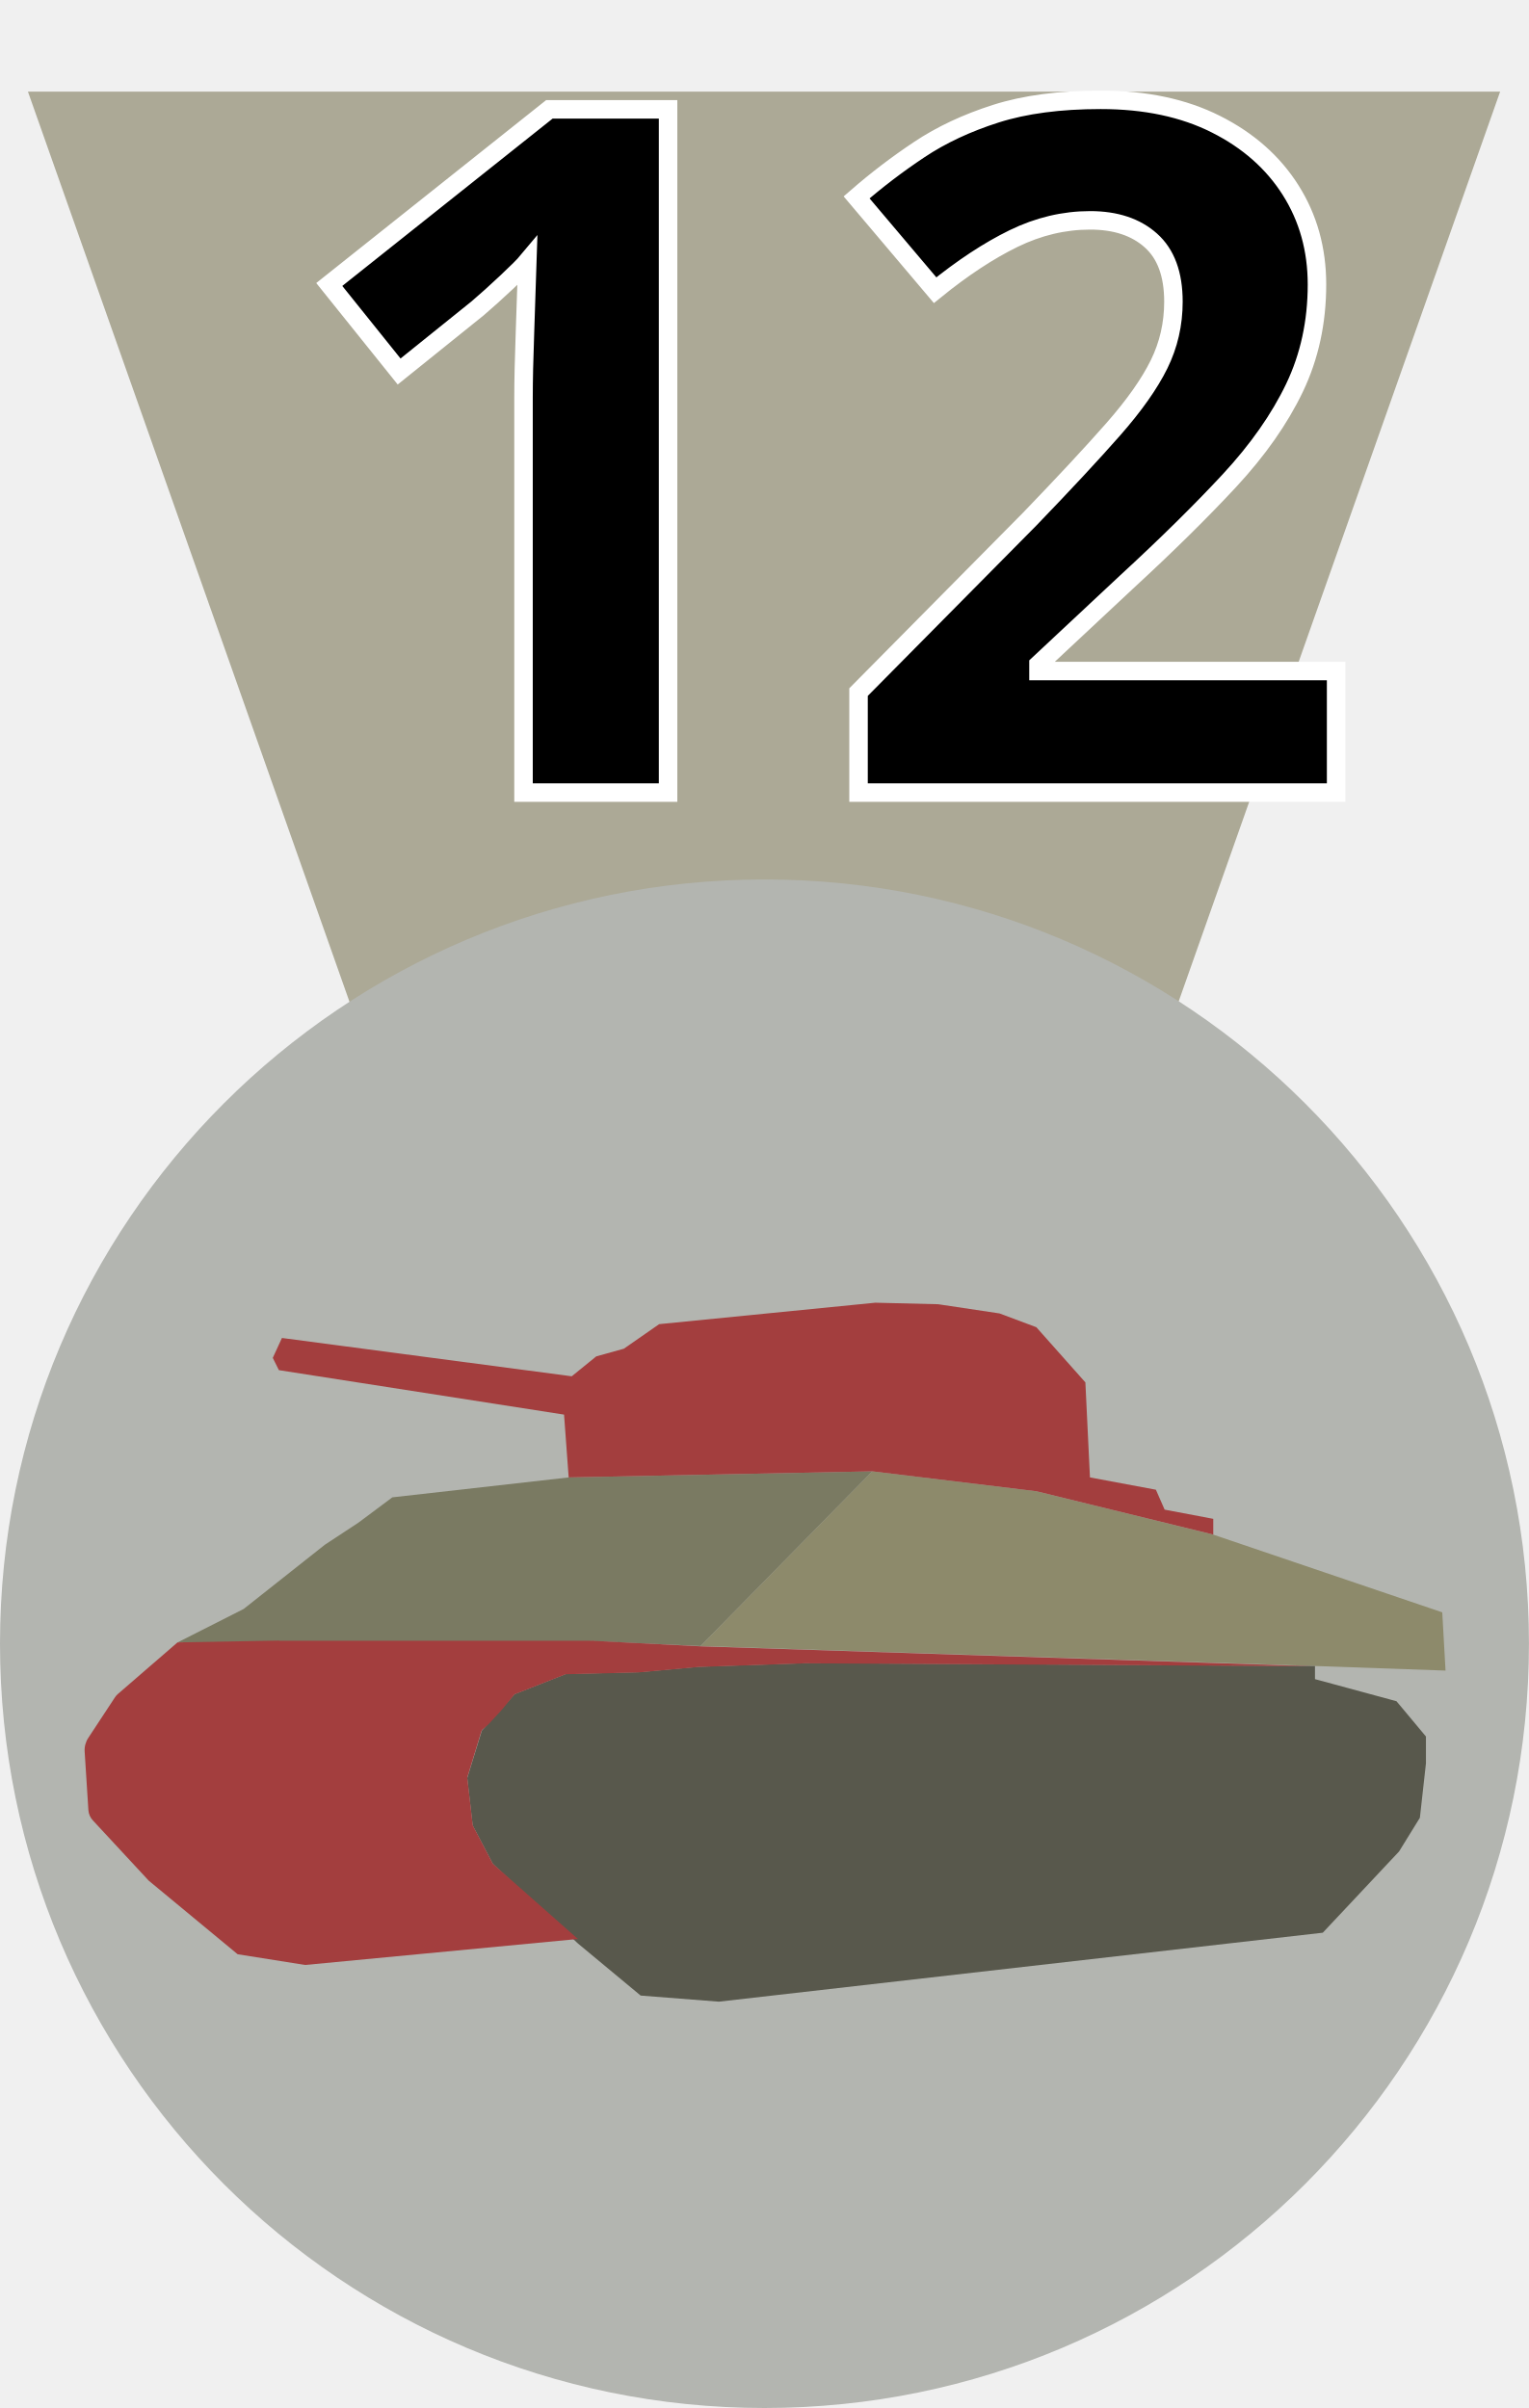
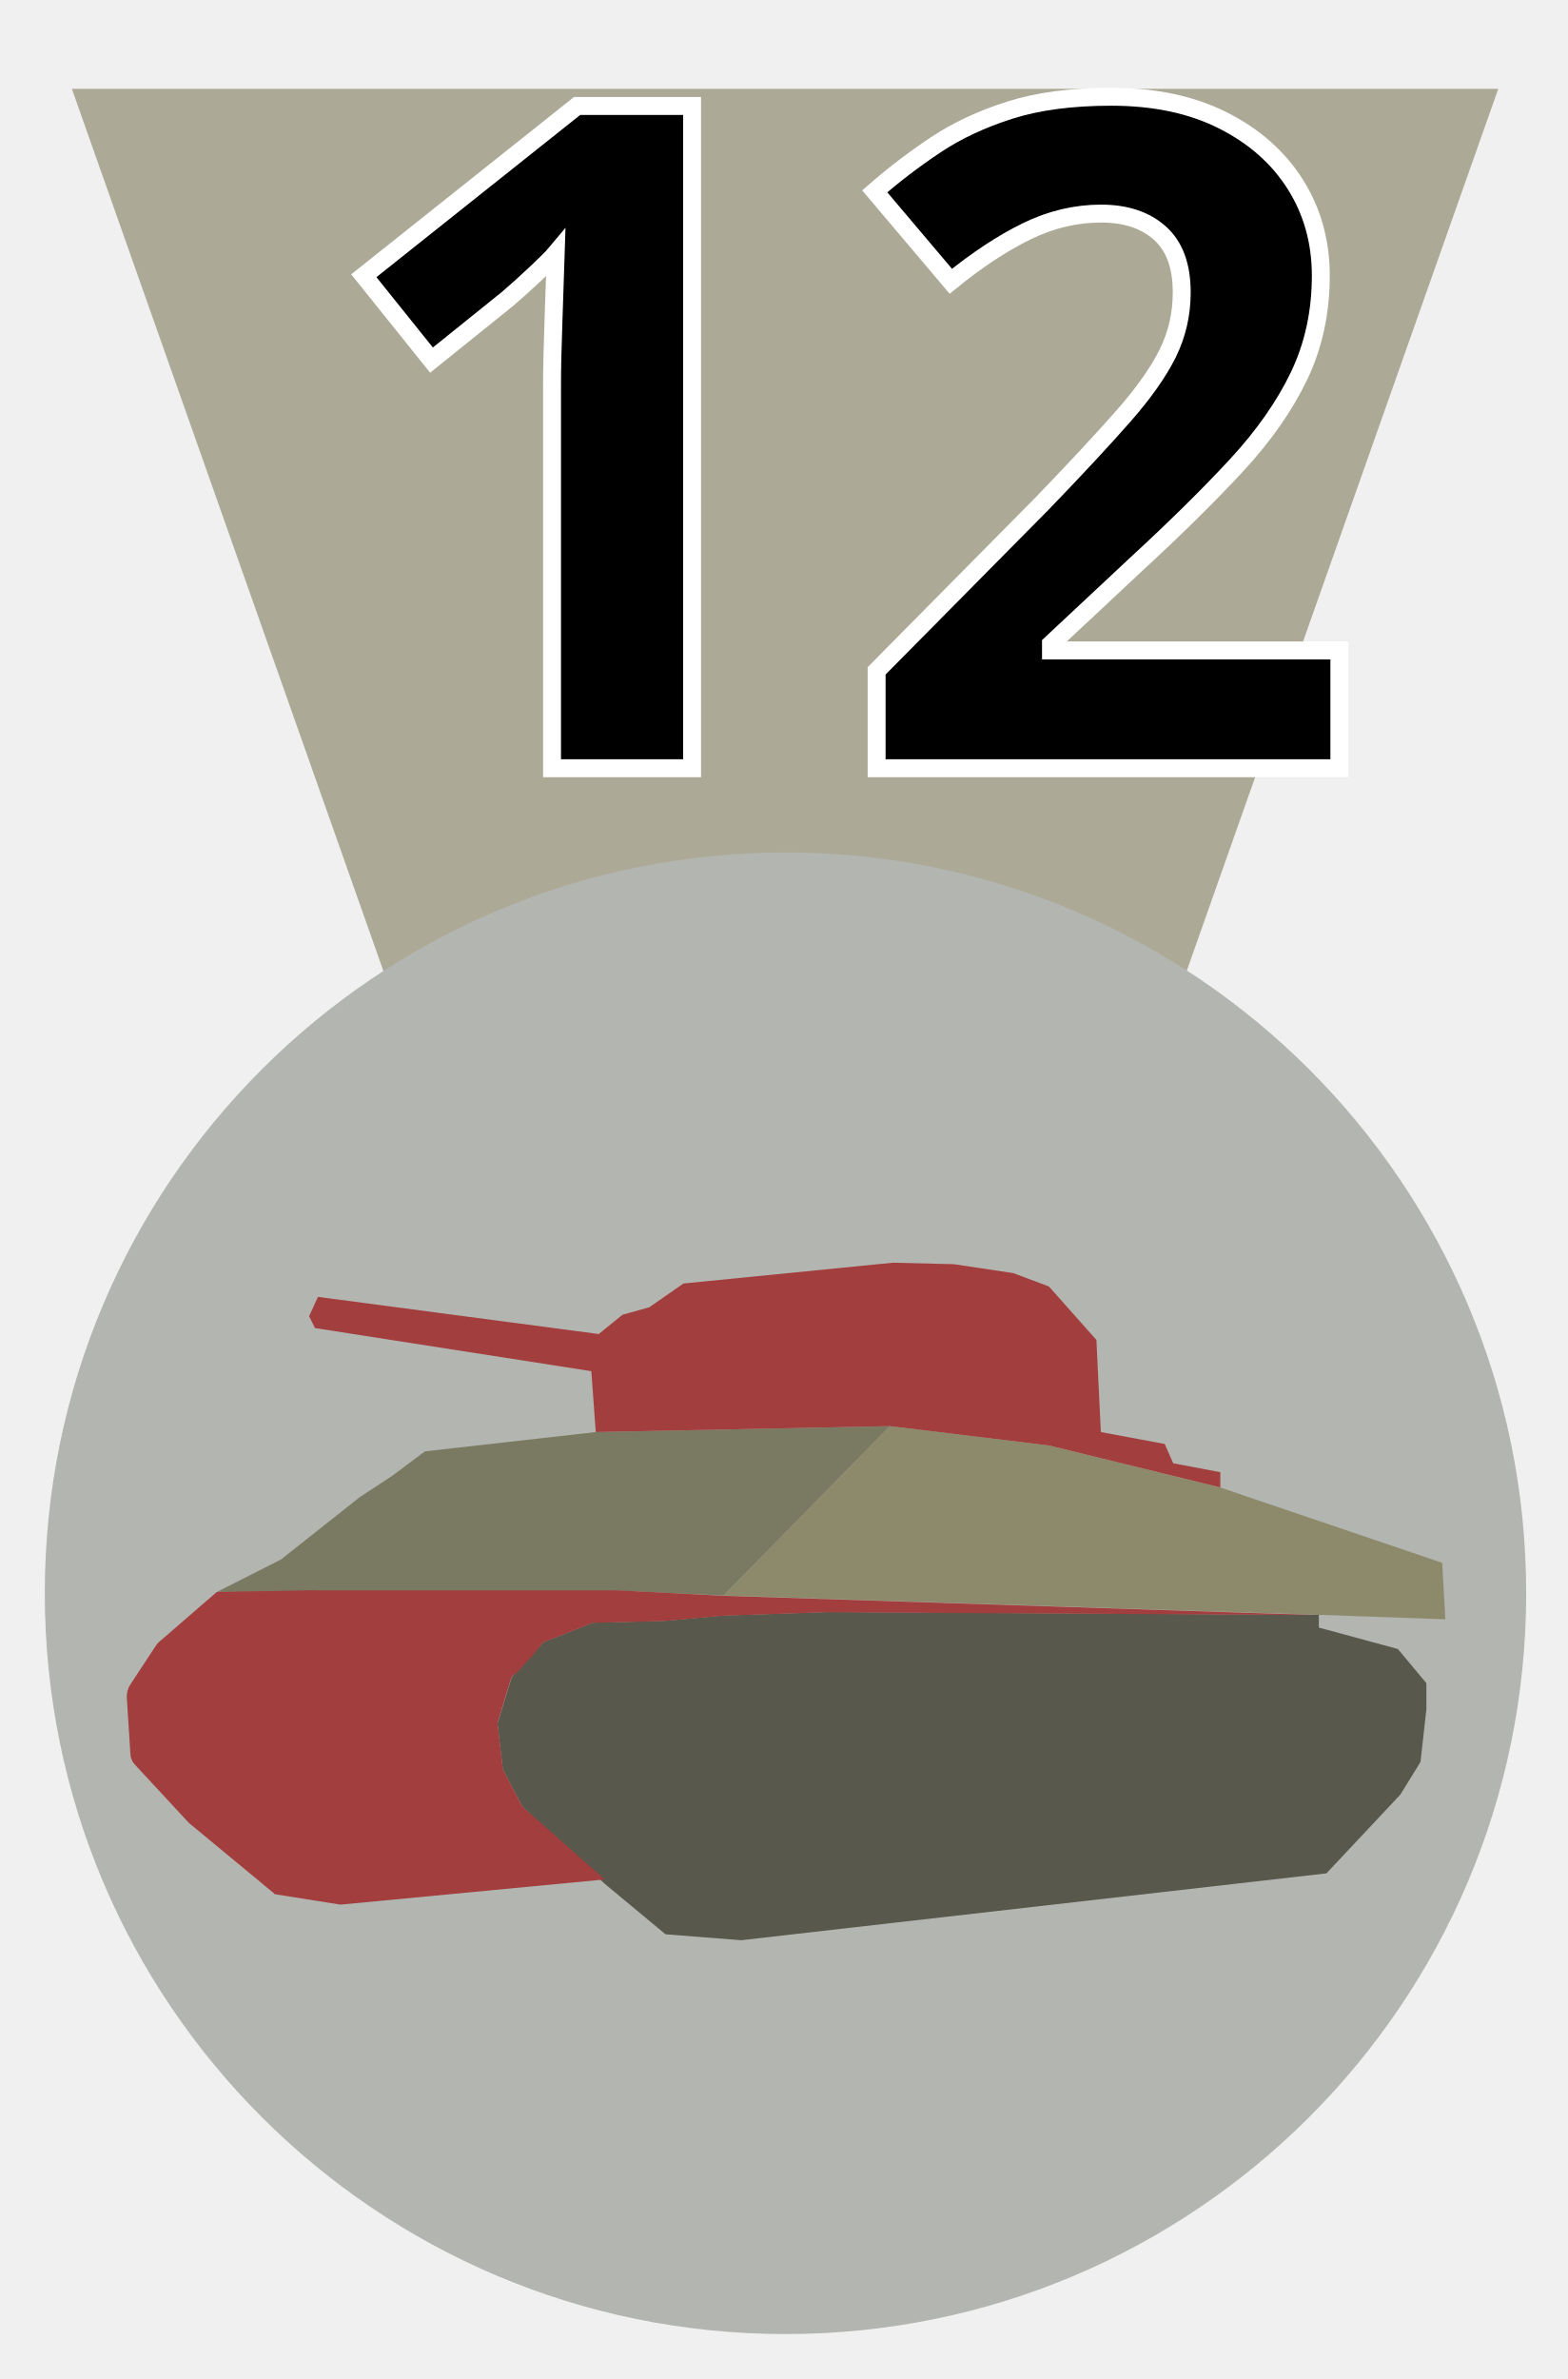
- <svg xmlns="http://www.w3.org/2000/svg" viewBox="0 0 330.7 520.97">
-   <polygon points="165.25 19.82 6.04 19.82 78.8 225.82 165.25 225.82 251.7 225.82 324.47 19.82 165.25 19.82" fill="#aca996" />
+ <svg xmlns="http://www.w3.org/2000/svg" viewBox="-10 0 350 531">
+   <polygon class="unit__background" stroke-width="10" points="165.25 19.82 6.04 19.82 78.8 225.82 165.25 225.82 251.7 225.82 324.47 19.82 165.25 19.82" fill="#aca996" />
  <text transform="translate(59 171.47)" font-size="207.02" stroke="#fff" stroke-miterlimit="10" stroke-width="4" font-family="AnonymousPro-Bold, Anonymous Pro" font-weight="700">12</text>
-   <circle cx="165.35" cy="355.62" r="165.35" fill="#b3b5b0" />
-   <polygon points="25.17 367.8 38.44 356.32 52.7 348.1 70.27 334.2 70.6 328.58 84.86 323.95 123 319.64 122 306.05 60.32 296.43 59 293.78 60.98 289.47 123.66 297.76 128.97 293.45 134.94 291.79 142.57 286.48 155.83 285.49 189.33 281.84 202.92 282.17 216.19 284.16 224.15 287.14 229.45 292.78 234.76 299.08 235.75 319.64 250.01 322.3 251.9 326.61 262.42 328.6 262.42 332 284.03 339.21 311.96 348.83 313.11 361.43 285.42 360.44 285.42 363.28 302.55 368.06 308.42 375.69 308.42 381.52 307.11 393.27 302.61 400.56 294.05 409.52 286.13 418.14 155.48 433.06 138.58 431.74 124.99 420.46 65.96 426.1 51.37 423.78 32.13 407.86 19.2 393.93 18.2 378.34 25.17 367.8" fill="none" />
+   <circle class="unit__background" stroke-width="10" cx="165.35" cy="355.62" r="165.35" fill="#b3b5b0" />
  <polygon points="151.52 356.12 188.66 318.32 224.15 322.63 262.37 332 311.95 348.83 312.66 361.43 284.52 360.44 151.52 356.12" fill="#8d8a6b" />
  <polygon points="124.99 420.46 106.59 403.23 102.24 394.94 101.06 384.67 104.22 374.41 111.32 366.52 122.38 362.17 138.16 361.78 151.19 360.6 174.43 359.81 284.42 360.44 284.42 363.28 302.05 368.06 308.42 375.69 308.42 381.52 307.11 393.27 302.61 400.56 286.11 418.14 155.48 433.06 138.57 431.74 124.99 420.46" fill="#58584c" />
  <polygon points="151.52 356.12 128.19 355.05 117.09 355.62 38.44 355.32 52.7 348.1 70.27 334.2 77.52 329.43 84.86 323.95 123 319.64 188.66 318.32 151.52 356.12" fill="#7a7a62" />
  <path d="M60.4,354.94l-22,.39-12.9,11.16a3.53,3.53,0,0,0-.63.72L19.09,376a4.79,4.79,0,0,0-.78,2.95l.81,12.69a3.64,3.64,0,0,0,1,2.24l12.05,13,19.23,15.92L66,425.12l59-5.62-18.4-16.27-4.24-8.1a1.4,1.4,0,0,1-.13-.41l-1.13-9.8a1.17,1.17,0,0,1,0-.48l3-9.8a1.17,1.17,0,0,1,.23-.42L105.7,373l.81-.88,2-2.17,2.79-3.39,11.05-4.34,15.79-.39,13-1.18,23-.79,109.72.63-132.35-4.31-23.27-1.19,0-.12h-.08v.11H60.4" fill="#a33e3e" />
  <polygon points="123 319.64 122 306.05 60.32 296.43 59 293.78 60.98 289.47 123.66 297.76 128.97 293.45 134.94 291.79 142.57 286.48 189.33 281.84 202.92 282.17 216.19 284.16 224.15 287.14 234.76 299.08 235.75 319.64 250.01 322.3 251.9 326.61 262.42 328.6 262.42 332 224.17 322.63 188.67 318.32 123 319.64" fill="#a33e3e" />
</svg>
